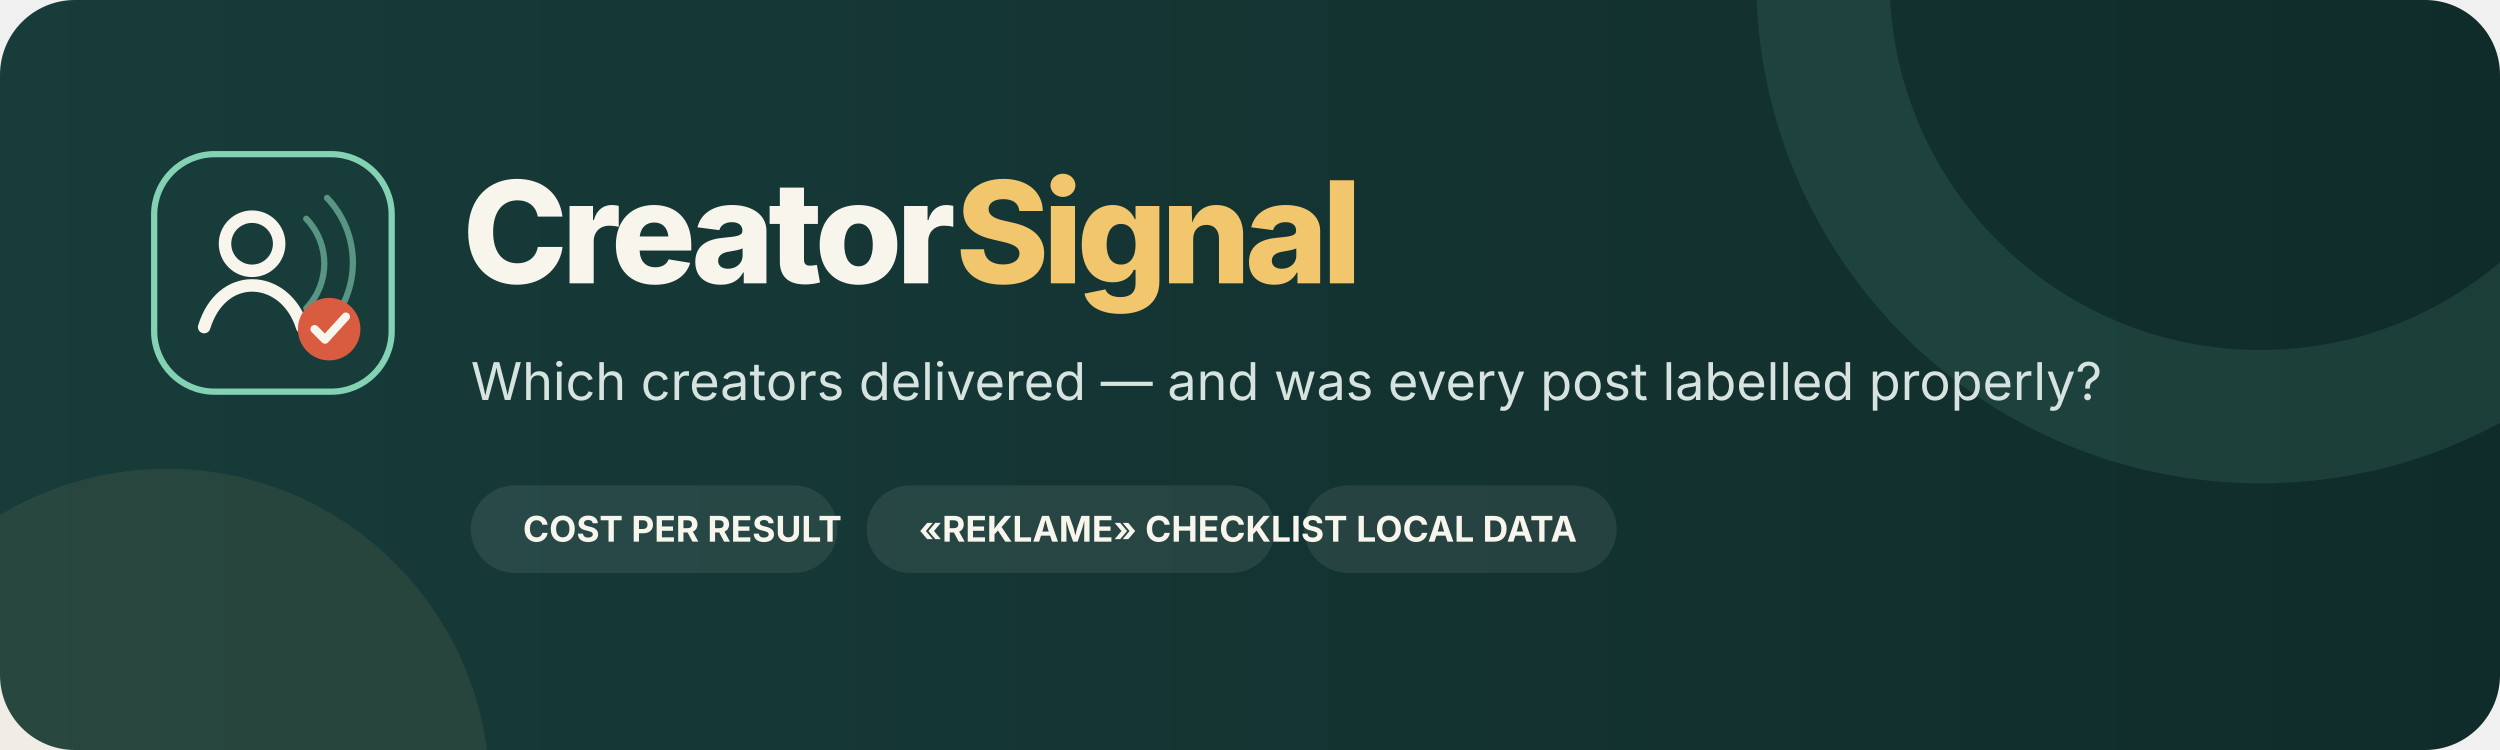
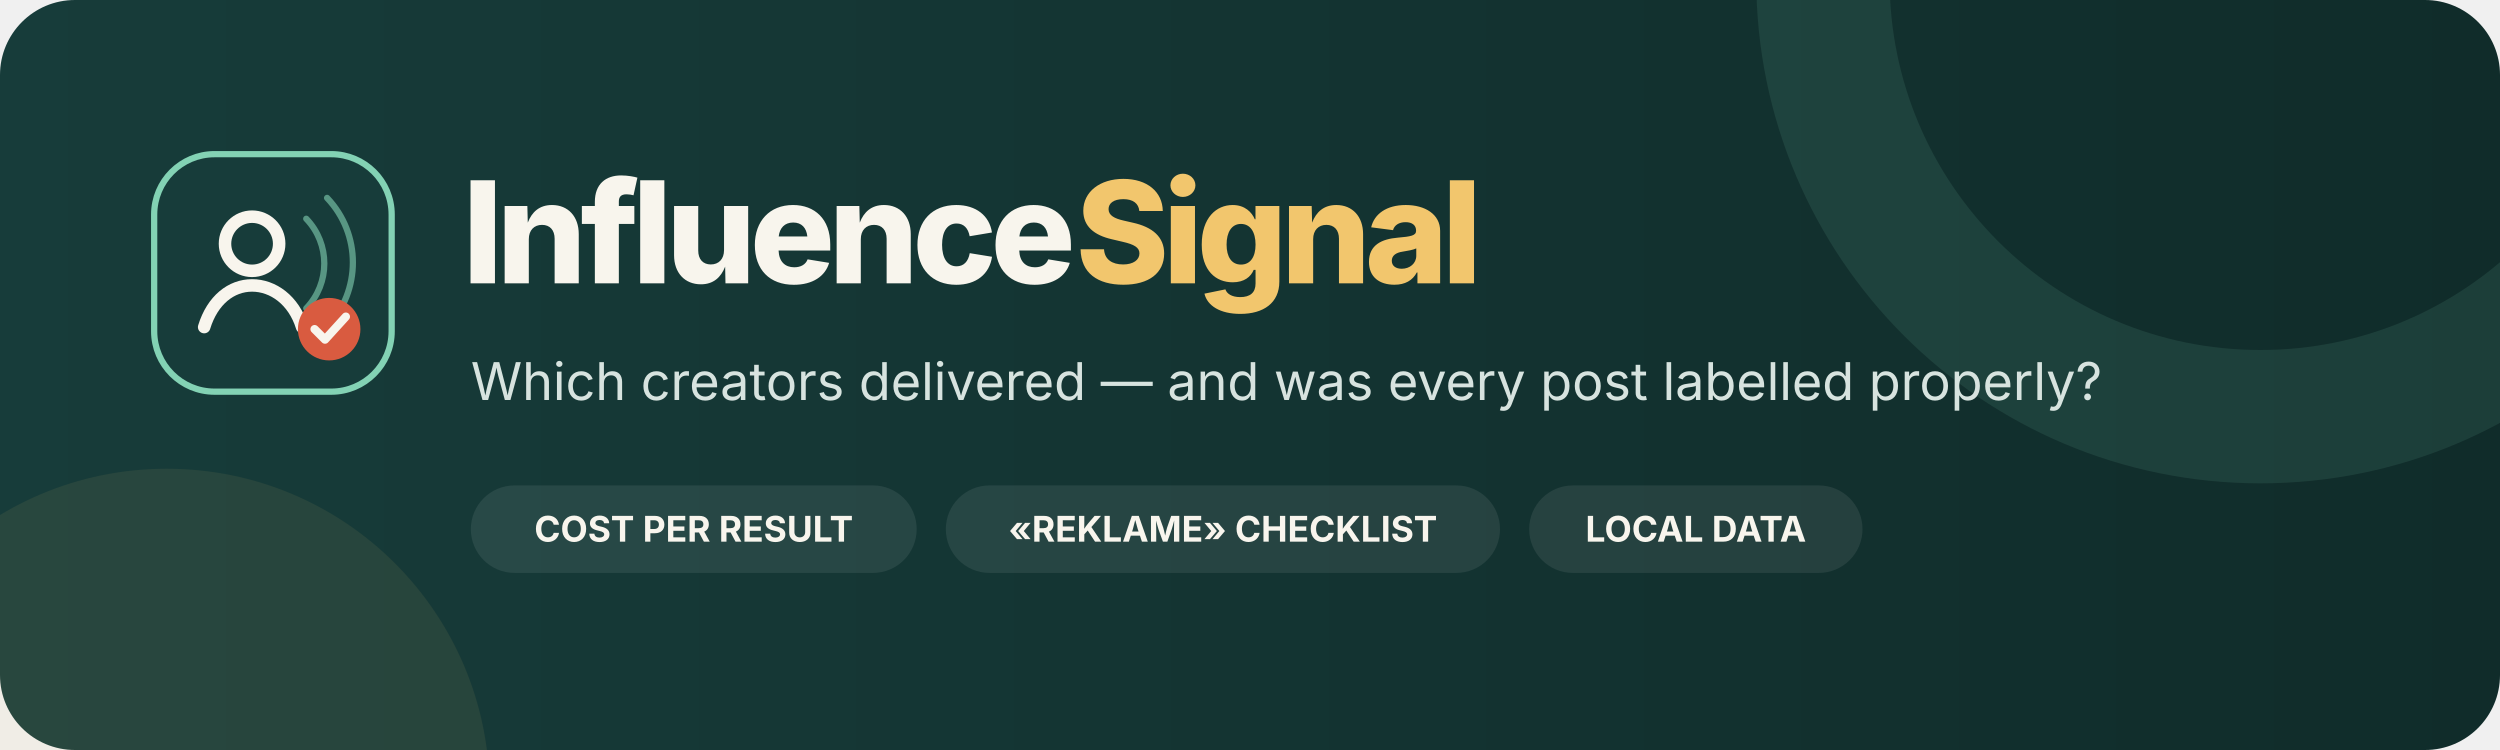
<svg xmlns="http://www.w3.org/2000/svg" viewBox="0 0 1200 360" role="img" aria-labelledby="title desc">
  <defs>
    <linearGradient id="bg" x1="0" x2="1">
      <stop stop-color="#173C3A" />
      <stop offset="1" stop-color="#102C2A" />
    </linearGradient>
  </defs>
  <rect width="1200" height="360" rx="36" fill="url(#bg)" />
  <circle cx="1085" cy="-10" r="210" fill="none" stroke="#83D2B4" stroke-width="64" opacity=".11" />
  <circle cx="80" cy="380" r="155" fill="#F2C66D" opacity=".08" />
  <g transform="translate(74 74)">
    <rect width="114" height="114" rx="29" fill="#173C3A" stroke="#83D2B4" stroke-width="3" />
    <g fill="none" stroke="#83D2B4" stroke-width="3" stroke-linecap="round" opacity=".6">
      <path d="M73 31a31 31 0 0 1 0 43" />
      <path d="M83 21a45 45 0 0 1 0 62" />
    </g>
    <circle cx="47" cy="43" r="13" fill="none" stroke="#F8F5ED" stroke-width="6" />
    <path d="M24 83c4-13 13-20 23-20s20 7 24 20" fill="none" stroke="#F8F5ED" stroke-width="6" stroke-linecap="round" />
    <circle cx="84" cy="84" r="15" fill="#D95B40" />
    <path d="M77 84l5 5 10-11" fill="none" stroke="#F8F5ED" stroke-width="4" stroke-linecap="round" stroke-linejoin="round" />
  </g>
-   <text x="222" y="136" fill="#F8F5ED" font-family="Inter,Arial,sans-serif" font-size="68" font-weight="800" letter-spacing="-3">Creator<tspan fill="#F2C66D">Signal</tspan>
+   <text x="222" y="136" fill="#F8F5ED" font-family="Inter,Arial,sans-serif" font-size="68" font-weight="800" letter-spacing="-3">Influence<tspan fill="#F2C66D">Signal</tspan>
  </text>
  <text x="226" y="192" fill="#D7E3DF" font-family="Inter,Arial,sans-serif" font-size="25">Which creators delivered — and was every post labelled properly?</text>
-   <g font-family="Inter,Arial,sans-serif" font-size="17" font-weight="700">
-     <rect x="226" y="233" width="176" height="42" rx="21" fill="#ffffff" opacity=".08" />
-     <text x="251" y="260" fill="#F8F5ED">COST PER RESULT</text>
-     <rect x="416" y="233" width="196" height="42" rx="21" fill="#ffffff" opacity=".08" />
-     <text x="441" y="260" fill="#F8F5ED">«REKLAME» CHECKLIST</text>
-     <rect x="626" y="233" width="150" height="42" rx="21" fill="#ffffff" opacity=".08" />
-     <text x="651" y="260" fill="#F8F5ED">LOCAL DATA</text>
+   <g font-family="Inter,Arial,sans-serif" font-size="17" font-weight="700" text-anchor="middle">
+     <rect x="226" y="233" width="214" height="42" rx="21" fill="#ffffff" opacity=".08" />
+     <text x="333" y="260" fill="#F8F5ED">COST PER RESULT</text>
+     <rect x="454" y="233" width="266" height="42" rx="21" fill="#ffffff" opacity=".08" />
+     <text x="587" y="260" fill="#F8F5ED">«REKLAME» CHECKLIST</text>
+     <rect x="734" y="233" width="160" height="42" rx="21" fill="#ffffff" opacity=".08" />
+     <text x="814" y="260" fill="#F8F5ED">LOCAL DATA</text>
  </g>
</svg>
